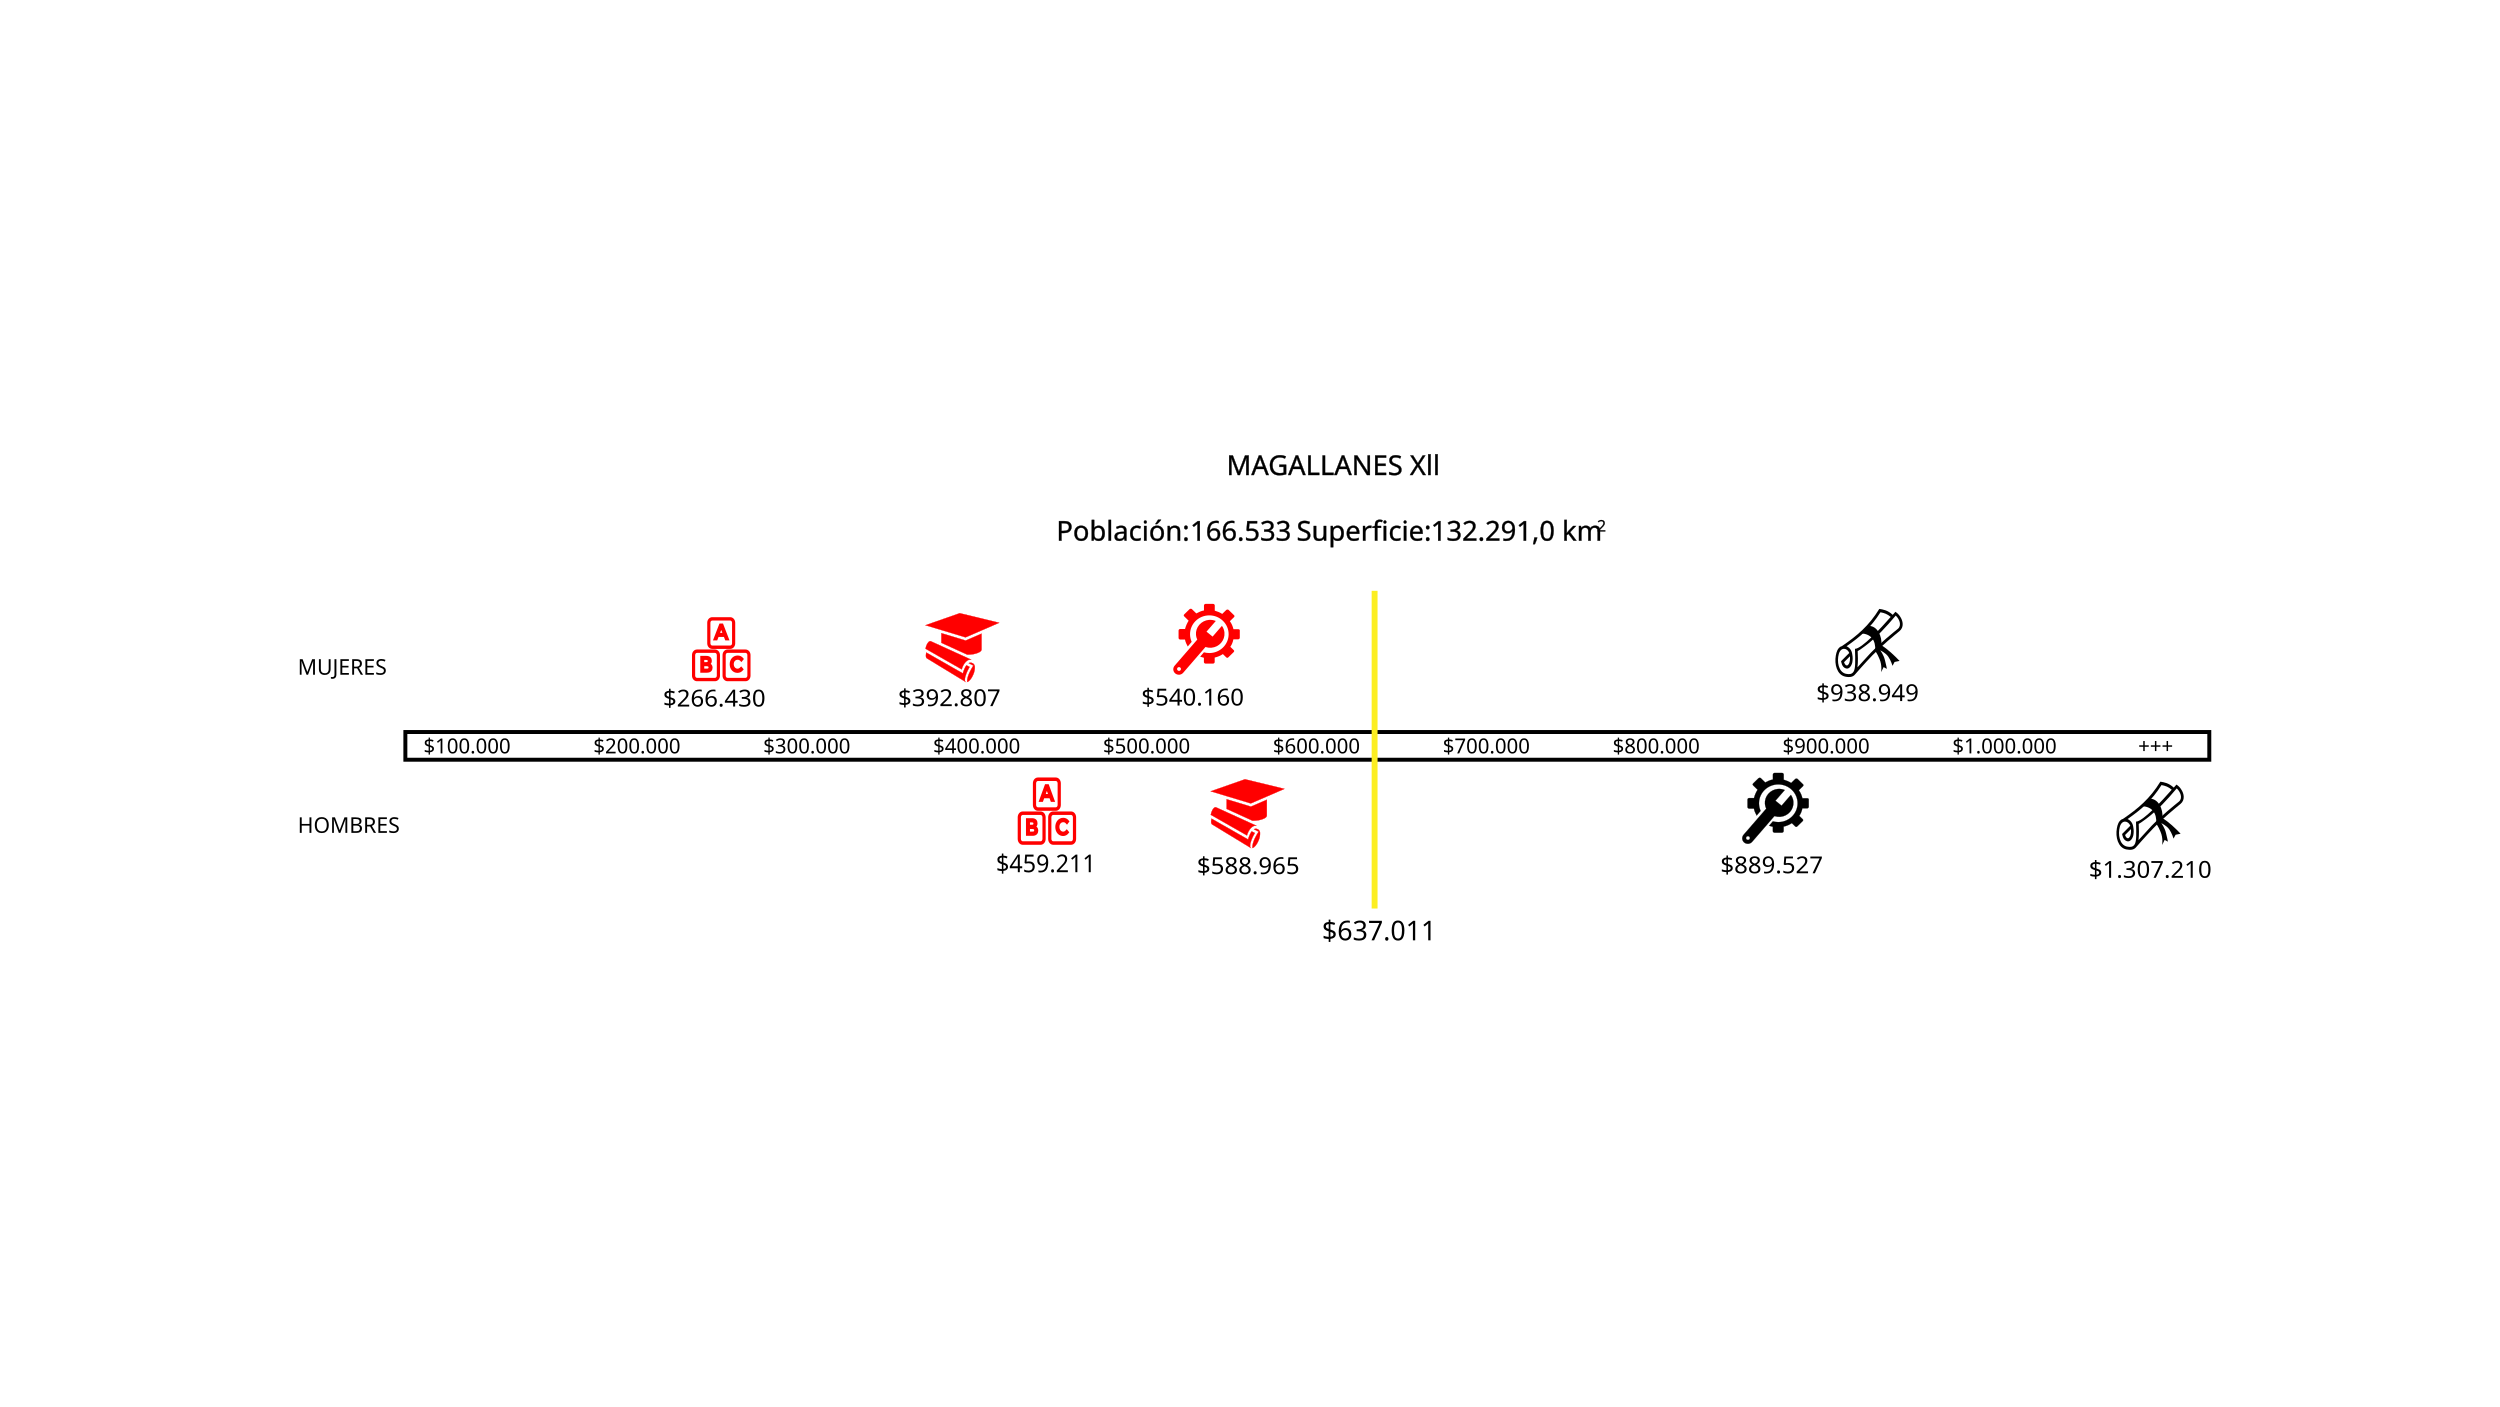
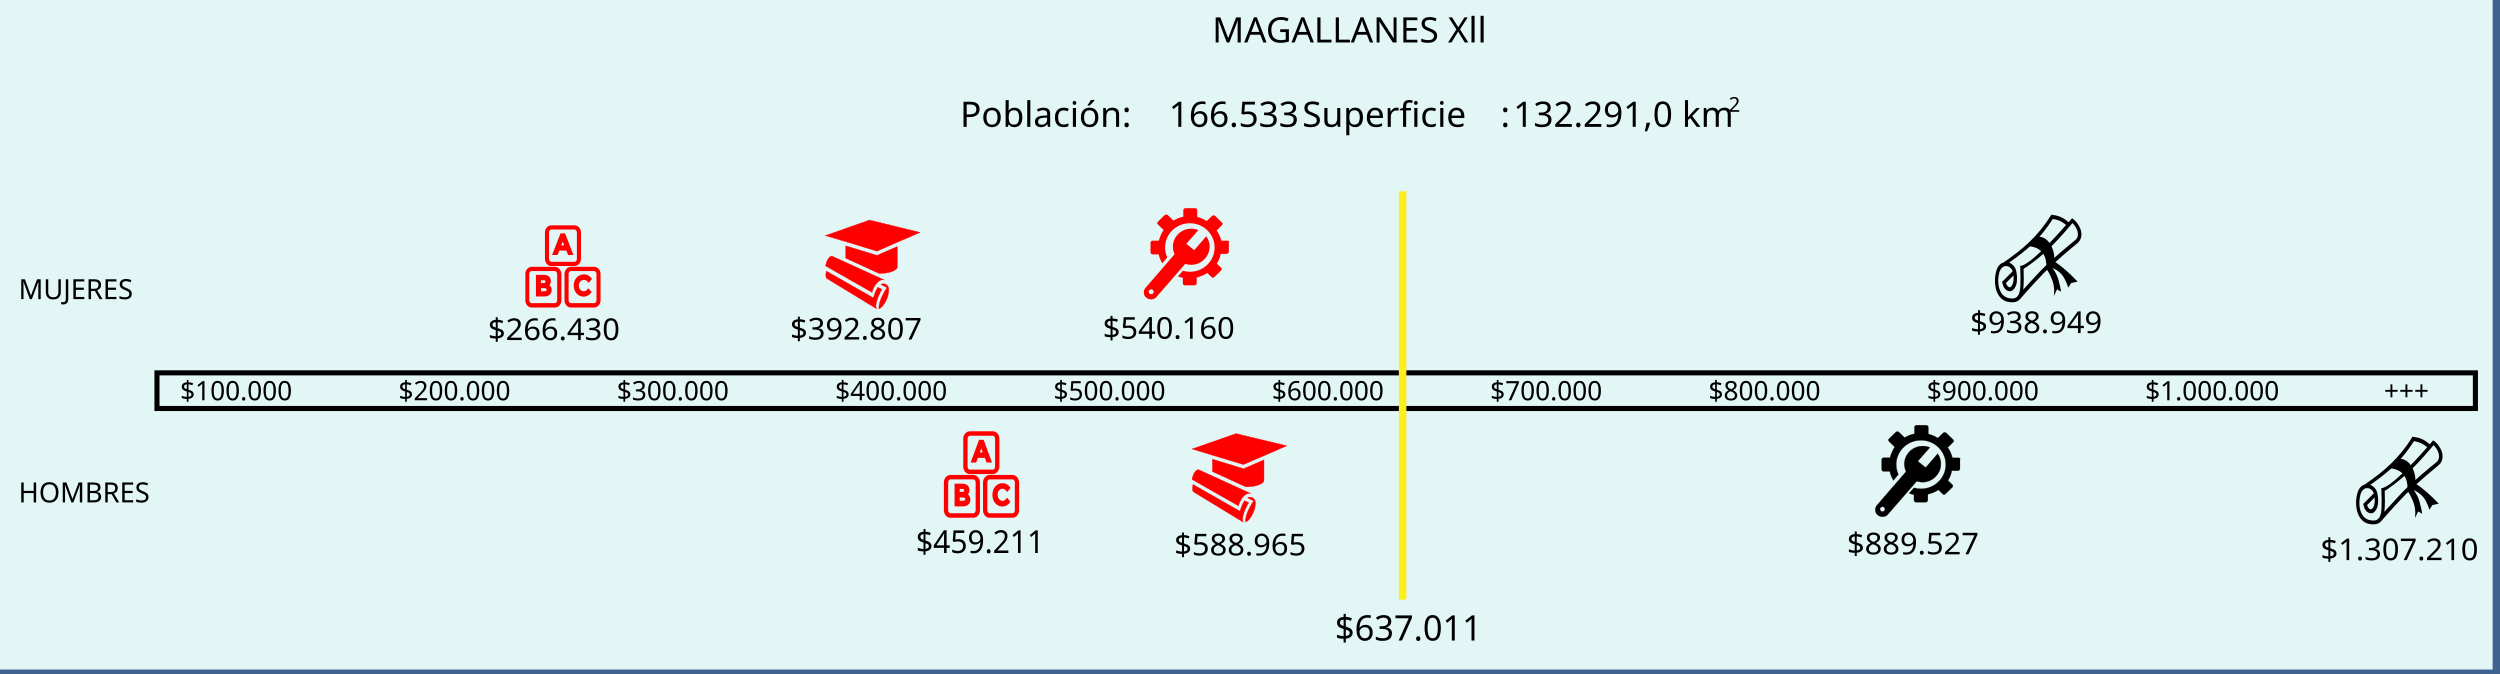
- <svg xmlns="http://www.w3.org/2000/svg" version="1.1" id="Capa_1" x="0px" y="0px" viewBox="0 0 1920 1080" style="enable-background:new 0 0 1920 1080;" xml:space="preserve">
+ <svg xmlns="http://www.w3.org/2000/svg" version="1.1" id="Capa_1" x="0px" y="0px" viewBox="0 0 1493.9 402.6" style="enable-background:new 0 0 1493.9 402.6;" xml:space="preserve">
  <style type="text/css">
- 	.st0{fill:none;stroke:#000000;stroke-width:3.04;stroke-miterlimit:10;}
- 	.st1{fill:none;}
- 	.st2{font-family:'Optima-Bold';}
- 	.st3{font-size:16px;}
- 	.st4{letter-spacing:27.57;}
- 	.st5{letter-spacing:9.19;}
- 	.st6{fill:#FF0000;}
- 	.st7{font-size:21px;}
- 	.st8{fill:none;stroke:#000000;stroke-width:0.25;stroke-miterlimit:10;}
- 	.st9{font-family:'Optima-Regular';}
- 	.st10{font-size:12.243px;}
- 	.st11{fill:none;stroke:#000000;stroke-width:0.146;stroke-miterlimit:5.83;}
- 	.st12{fill:#FCEE21;}
- 	.st13{font-family:'Arial-Black';}
+ 	.st0{fill:#DCF4F3;fill-opacity:0.8;stroke:#416190;stroke-width:5;stroke-miterlimit:5.83;}
+ 	.st1{fill:none;stroke:#000000;stroke-width:3.04;stroke-miterlimit:10;}
+ 	.st2{fill:none;}
+ 	.st3{font-family:'Optima-Bold';}
+ 	.st4{font-size:16px;}
+ 	.st5{letter-spacing:27.6;}
+ 	.st6{letter-spacing:8.2;}
+ 	.st7{fill:#FF0000;}
+ 	.st8{font-size:21px;}
+ 	.st9{font-family:'Verdana-Bold';}
+ 	.st10{font-family:'Optima-Regular';}
+ 	.st11{enable-background:new    ;}
+ 	.st12{font-size:12.243px;}
+ 	.st13{fill:#FCEE21;}
	.st14{font-size:16.651px;}
	.st15{fill:#FF0000;stroke:#FF0000;stroke-width:1.366;stroke-miterlimit:10;}
	.st16{font-size:18.927px;}
	.st17{fill:#FF0000;stroke:#FF0000;stroke-width:1.334;stroke-miterlimit:10;}
	.st18{font-size:18px;}
	.st19{fill:#FF0000;stroke:#FF0000;stroke-width:0.217;stroke-miterlimit:10;}
	.st20{stroke:#000000;stroke-width:0.141;stroke-miterlimit:10;}
	.st21{fill-rule:evenodd;clip-rule:evenodd;}
</style>
-   <rect x="311.32" y="562.19" class="st0" width="1385.42" height="21.28" />
-   <rect x="325.22" y="566.57" class="st1" width="1371.8" height="36.79" />
-   <text transform="matrix(0.9794 0 0 1 325.2202 578.6016)" class="st2 st3">$100.000</text>
-   <text transform="matrix(0.9794 0 0 1 390.5659 578.6016)" class="st2 st3 st4"> </text>
-   <text transform="matrix(0.9794 0 0 1 423.0723 578.6016)" class="st2 st3 st4"> </text>
-   <text transform="matrix(0.9794 0 0 1 455.686 578.6016)" class="st2 st3">$200.000</text>
-   <text transform="matrix(0.9794 0 0 1 521.0317 578.6016)" class="st2 st3 st4"> </text>
-   <text transform="matrix(0.9794 0 0 1 553.5381 578.6016)" class="st2 st3 st4"> </text>
-   <text transform="matrix(0.9794 0 0 1 586.1519 578.6016)" class="st2 st3">$300.000</text>
-   <text transform="matrix(0.9794 0 0 1 651.4976 578.6016)" class="st2 st3 st4"> </text>
-   <text transform="matrix(0.9794 0 0 1 684.0039 578.6016)" class="st2 st3 st4"> </text>
-   <text transform="matrix(0.9794 0 0 1 716.6177 578.6016)" class="st2 st3">$400.000</text>
-   <text transform="matrix(0.9794 0 0 1 781.9634 578.6016)" class="st2 st3 st4"> </text>
-   <text transform="matrix(0.9794 0 0 1 814.4697 578.6016)" class="st2 st3 st4"> </text>
-   <text transform="matrix(0.9794 0 0 1 847.0938 578.6016)" class="st2 st3">$500.000</text>
-   <text transform="matrix(0.9794 0 0 1 912.439 578.6016)" class="st2 st3 st4"> </text>
-   <text transform="matrix(0.9794 0 0 1 944.9355 578.6016)" class="st2 st3 st4"> </text>
-   <text transform="matrix(0.9794 0 0 1 977.5596 578.6016)" class="st2 st3">$600.000</text>
-   <text transform="matrix(0.9794 0 0 1 1042.905 578.6016)" class="st2 st3 st4"> </text>
-   <text transform="matrix(0.9794 0 0 1 1075.411 578.6016)" class="st2 st3 st4"> </text>
-   <text transform="matrix(0.9794 0 0 1 1108.025 578.6016)" class="st2 st3">$700.000</text>
-   <text transform="matrix(0.9794 0 0 1 1173.371 578.6016)" class="st2 st3 st4"> </text>
-   <text transform="matrix(0.9794 0 0 1 1205.877 578.6016)" class="st2 st3 st4"> </text>
-   <text transform="matrix(0.9794 0 0 1 1238.491 578.6016)" class="st2 st3">$800.000</text>
-   <text transform="matrix(0.9794 0 0 1 1303.837 578.6016)" class="st2 st3 st4"> </text>
-   <text transform="matrix(0.9794 0 0 1 1336.343 578.6016)" class="st2 st3 st4"> </text>
-   <text transform="matrix(0.9794 0 0 1 1368.957 578.6016)" class="st2 st3">$900.000</text>
-   <text transform="matrix(0.9794 0 0 1 1434.303 578.6016)" class="st2 st3 st4"> </text>
-   <text transform="matrix(0.9794 0 0 1 1466.809 578.6016)" class="st2 st3 st4"> </text>
-   <text transform="matrix(0.9794 0 0 1 1499.423 578.6016)" class="st2 st3">$1.000.000 </text>
-   <text transform="matrix(0.9794 0 0 1 1582.192 578.6016)" class="st2 st3 st5"> </text>
-   <text transform="matrix(0.9794 0 0 1 1597.274 578.6016)" class="st2 st3 st4"> </text>
-   <text transform="matrix(0.9794 0 0 1 1629.889 578.6016)" class="st2 st3">   +++</text>
-   <path class="st6" d="M951.02,483.22h-3.72c-0.57-2.29-1.37-4.25-2.75-6.15l3.15-3.07c0.17-0.17,0.4-0.56,0.4-0.78  c0-0.39-0.17-0.56-0.4-0.78l-4.12-4.02c-0.4-0.39-1.2-0.39-1.77,0l-3.15,3.07c-1.77-1.17-3.72-1.9-5.72-2.51v-4.02  c0-0.56-0.57-1.17-1.2-1.17h-5.89c-0.57,0-1.2,0.56-1.2,1.17v3.86c-2.17,0.39-4.12,1.34-5.89,2.29l-3.38-3.3  c-0.4-0.39-1.2-0.39-1.77,0l-4.12,4.02c-0.17,0.17-0.4,0.56-0.4,0.78c0,0.17,0.17,0.56,0.4,0.78l3.38,3.3  c-1.2,1.9-2.17,4.02-2.75,6.37h-3.78c-0.57,0-1.2,0.56-1.2,1.17v5.76c0,0.56,0.57,1.17,1.2,1.17h3.72c0.34,1.96,1.26,3.74,2.12,5.36  l3.03-3.58c-0.8-1.79-1.26-3.8-1.26-5.87c0-7.99,6.64-14.47,14.82-14.47s14.82,6.48,14.82,14.47s-6.64,14.47-14.82,14.47  c-1.43,0-2.86-0.22-4.18-0.56l-2.86,3.35c0.92,0.34,1.89,0.61,2.86,0.84v3.3c0,0.56,0.57,1.17,1.2,1.17h5.89  c0.57,0,1.2-0.56,1.2-1.17v-3.46c2.35-0.56,4.35-1.34,6.29-2.68l2.57,2.51c0.17,0.17,0.57,0.39,0.8,0.39s0.57-0.17,0.8-0.39  l4.12-4.02c0.17-0.17,0.4-0.56,0.4-0.78c0-0.39-0.17-0.56-0.4-0.78l-2.57-2.51c1.2-1.73,1.95-3.63,2.35-5.76h3.72  c0.57,0,1.2-0.56,1.2-1.17V484C952.22,483.83,951.82,483.22,951.02,483.22z" />
-   <path class="st6" d="M940.38,485.84c-0.17-1.84-0.8-3.63-1.95-5.2l-7.15,8.27l-4.69-3.8l7.15-8.21c-1.66-0.67-3.43-0.95-5.21-0.84  c-6.01,0.5-10.53,5.7-10.01,11.57c0.11,1.17,0.4,2.35,0.92,3.46l0.06,0.11l-17.39,20.06c-0.74,0.84-1.09,1.96-1.03,3.07  c0.11,1.12,0.63,2.12,1.49,2.85s2,1.06,3.15,1.01c1.14-0.11,2.17-0.61,2.92-1.45l17.16-19.84l0.17,0.06c1.43,0.45,2.92,0.61,4.4,0.5  C936.38,496.96,940.9,491.77,940.38,485.84z M905.6,515.24c-0.86,0.06-1.54-0.56-1.6-1.34c-0.06-0.84,0.57-1.51,1.37-1.56  c0.86-0.06,1.54,0.56,1.6,1.34C907.03,514.46,906.46,515.18,905.6,515.24z" />
-   <rect x="1015.24" y="706.38" class="st1" width="91.99" height="32.32" />
-   <text transform="matrix(0.9794 0 0 1 1015.238 722.168)" class="st2 st7">$637.011</text>
-   <rect x="802.33" y="349.02" class="st1" width="439.9" height="108.68" />
-   <text transform="matrix(1 0 0 1 936.5094 364.8115)" class="st2 st7"> MAGALLANES Xll</text>
-   <text transform="matrix(1 0 0 1 936.5094 364.8115)" class="st8 st2 st7"> MAGALLANES Xll</text>
-   <text transform="matrix(1 0 0 1 811.2848 415.2114)" class="st2 st7">Población: </text>
-   <text transform="matrix(1 0 0 1 811.2848 415.2114)" class="st8 st2 st7">Población: </text>
-   <text transform="matrix(1 0 0 1 914.0153 415.2114)" class="st9 st7">166.533 </text>
-   <text transform="matrix(1 0 0 1 914.0153 415.2114)" class="st8 st9 st7">166.533 </text>
-   <text transform="matrix(1 0 0 1 995.7457 415.2114)" class="st2 st7">Superficie:</text>
-   <text transform="matrix(1 0 0 1 995.7457 415.2114)" class="st8 st2 st7">Superficie:</text>
-   <text transform="matrix(1 0 0 1 1093.395 415.2114)" class="st9 st7"> 132.291,0 km</text>
-   <text transform="matrix(1 0 0 1 1093.395 415.2114)" class="st8 st9 st7"> 132.291,0 km</text>
-   <text transform="matrix(1 0 0 1 1226.469 408.2188)" class="st9 st10">2</text>
-   <text transform="matrix(1 0 0 1 1226.469 408.2188)" class="st11 st9 st10">2</text>
-   <rect x="1053.43" y="453.75" class="st12" width="4.53" height="244" />
-   <rect x="228.67" y="506.25" class="st1" width="105.45" height="23.66" />
-   <text transform="matrix(0.9794 0 0 1 228.6709 518.1733)" class="st13 st14">MUJERES</text>
-   <rect x="228.67" y="627.69" class="st1" width="96.18" height="26.03" />
-   <text transform="matrix(0.9794 0 0 1 228.6709 639.6172)" class="st13 st14">HOMBRES</text>
-   <rect x="427.74" y="390.49" class="st1" width="80.55" height="23.32" />
+   <rect x="-3.5" y="-2.6" class="st0" width="1495.5" height="405.2" />
+   <rect x="93.8" y="222.8" class="st1" width="1385.4" height="21.3" />
+   <rect x="107.7" y="227.2" class="st2" width="1371.8" height="36.8" />
+   <text transform="matrix(0.9794 0 0 1 107.6599 239.1846)" class="st3 st4">$100.000</text>
+   <text transform="matrix(0.9794 0 0 1 173.0056 239.1846)" class="st3 st4 st5"> </text>
+   <text transform="matrix(0.9794 0 0 1 205.5124 239.1846)" class="st3 st4 st5"> </text>
+   <text transform="matrix(0.9794 0 0 1 238.1257 239.1846)" class="st3 st4">$200.000</text>
+   <text transform="matrix(0.9794 0 0 1 303.4714 239.1846)" class="st3 st4 st5"> </text>
+   <text transform="matrix(0.9794 0 0 1 335.9782 239.1846)" class="st3 st4 st5"> </text>
+   <text transform="matrix(0.9794 0 0 1 368.5915 239.1846)" class="st3 st4">$300.000</text>
+   <text transform="matrix(0.9794 0 0 1 433.9372 239.1846)" class="st3 st4 st5"> </text>
+   <text transform="matrix(0.9794 0 0 1 466.4441 239.1846)" class="st3 st4 st5"> </text>
+   <text transform="matrix(0.9794 0 0 1 499.0573 239.1846)" class="st3 st4">$400.000</text>
+   <text transform="matrix(0.9794 0 0 1 564.4031 239.1846)" class="st3 st4 st5"> </text>
+   <text transform="matrix(0.9794 0 0 1 596.9099 239.1846)" class="st3 st4 st5"> </text>
+   <text transform="matrix(0.9794 0 0 1 629.5339 239.1846)" class="st3 st4">$500.000</text>
+   <text transform="matrix(0.9794 0 0 1 694.8787 239.1846)" class="st3 st4 st5"> </text>
+   <text transform="matrix(0.9794 0 0 1 727.3757 239.1846)" class="st3 st4 st5"> </text>
+   <text transform="matrix(0.9794 0 0 1 759.9998 239.1846)" class="st3 st4">$600.000</text>
+   <text transform="matrix(0.9794 0 0 1 825.3455 239.1846)" class="st3 st4 st5"> </text>
+   <text transform="matrix(0.9794 0 0 1 857.8513 239.1846)" class="st3 st4 st5"> </text>
+   <text transform="matrix(0.9794 0 0 1 890.4656 239.1846)" class="st3 st4">$700.000</text>
+   <text transform="matrix(0.9794 0 0 1 955.8113 239.1846)" class="st3 st4 st5"> </text>
+   <text transform="matrix(0.9794 0 0 1 988.3171 239.1846)" class="st3 st4 st5"> </text>
+   <text transform="matrix(0.9794 0 0 1 1020.931 239.1846)" class="st3 st4">$800.000</text>
+   <text transform="matrix(0.9794 0 0 1 1086.277 239.1846)" class="st3 st4 st5"> </text>
+   <text transform="matrix(0.9794 0 0 1 1118.783 239.1846)" class="st3 st4 st5"> </text>
+   <text transform="matrix(0.9794 0 0 1 1151.397 239.1846)" class="st3 st4">$900.000</text>
+   <text transform="matrix(0.9794 0 0 1 1216.743 239.1846)" class="st3 st4 st5"> </text>
+   <text transform="matrix(0.9794 0 0 1 1249.249 239.1846)" class="st3 st4 st5"> </text>
+   <text transform="matrix(0.9794 0 0 1 1281.863 239.1846)" class="st3 st4">$1.000.000 </text>
+   <text transform="matrix(0.9794 0 0 1 1364.633 239.1846)" class="st3 st4 st6"> </text>
+   <text transform="matrix(0.9794 0 0 1 1379.715 239.1846)" class="st3 st4 st5"> </text>
+   <text transform="matrix(0.9794 0 0 1 1412.329 239.1846)" class="st3 st4">   +++</text>
+   <path class="st7" d="M733.5,143.8h-3.7c-0.6-2.3-1.4-4.2-2.8-6.1l3.2-3.1c0.2-0.2,0.4-0.6,0.4-0.8c0-0.4-0.2-0.6-0.4-0.8l-4.1-4  c-0.4-0.4-1.2-0.4-1.8,0l-3.2,3.1c-1.8-1.2-3.7-1.9-5.7-2.5v-4c0-0.6-0.6-1.2-1.2-1.2h-5.9c-0.6,0-1.2,0.6-1.2,1.2v3.9  c-2.2,0.4-4.1,1.3-5.9,2.3l-3.4-3.3c-0.4-0.4-1.2-0.4-1.8,0l-4.1,4c-0.2,0.2-0.4,0.6-0.4,0.8c0,0.2,0.2,0.6,0.4,0.8l3.4,3.3  c-1.2,1.9-2.2,4-2.8,6.4h-3.8c-0.6,0-1.2,0.6-1.2,1.2v5.8c0,0.6,0.6,1.2,1.2,1.2h3.7c0.3,2,1.3,3.7,2.1,5.4l3-3.6  c-0.8-1.8-1.3-3.8-1.3-5.9c0-8,6.6-14.5,14.8-14.5s14.8,6.5,14.8,14.5s-6.6,14.5-14.8,14.5c-1.4,0-2.9-0.2-4.2-0.6l-2.9,3.4  c0.9,0.3,1.9,0.6,2.9,0.8v3.3c0,0.6,0.6,1.2,1.2,1.2h5.9c0.6,0,1.2-0.6,1.2-1.2v-3.5c2.3-0.6,4.3-1.3,6.3-2.7l2.6,2.5  c0.2,0.2,0.6,0.4,0.8,0.4s0.6-0.2,0.8-0.4l4.1-4c0.2-0.2,0.4-0.6,0.4-0.8c0-0.4-0.2-0.6-0.4-0.8l-2.6-2.5c1.2-1.7,2-3.6,2.3-5.8h3.7  c0.6,0,1.2-0.6,1.2-1.2v-5.8C734.7,144.4,734.3,143.8,733.5,143.8z" />
+   <path class="st7" d="M722.8,146.4c-0.2-1.8-0.8-3.6-2-5.2l-7.2,8.3l-4.7-3.8l7.2-8.2c-1.7-0.7-3.4-1-5.2-0.8  c-6,0.5-10.5,5.7-10,11.6c0.1,1.2,0.4,2.4,0.9,3.5l0.1,0.1l-17.4,20.1c-0.7,0.8-1.1,2-1,3.1c0.1,1.1,0.6,2.1,1.5,2.8s2,1.1,3.2,1  c1.1-0.1,2.2-0.6,2.9-1.5l17.2-19.8l0.2,0.1c1.4,0.5,2.9,0.6,4.4,0.5C718.8,157.5,723.3,152.4,722.8,146.4z M688,175.8  c-0.9,0.1-1.5-0.6-1.6-1.3c-0.1-0.8,0.6-1.5,1.4-1.6c0.9-0.1,1.5,0.6,1.6,1.3C689.5,175,688.9,175.8,688,175.8z" />
+   <rect x="797.7" y="367" class="st2" width="92" height="32.3" />
+   <text transform="matrix(0.9794 0 0 1 797.6785 382.751)" class="st3 st8">$637.011</text>
+   <rect x="584.8" y="9.6" class="st2" width="439.9" height="108.7" />
+   <text transform="matrix(1 0 0 1 718.9496 25.3944)" class="st9 st8"> MAGALLANES Xll</text>
+   <text transform="matrix(1 0 0 1 573.725 75.7943)" class="st9 st8">Población: </text>
+   <text transform="matrix(1 0 0 1 698.4555 75.7943)" class="st10 st8">166.533 </text>
+   <text transform="matrix(1 0 0 1 778.1859 75.7943)" class="st11">
+     <tspan x="0" y="0" class="st9 st8">Superficie</tspan>
+     <tspan x="118.5" y="0" class="st3 st8">:</tspan>
+   </text>
+   <text transform="matrix(1 0 0 1 898.8348 75.7943)" class="st10 st8"> 132.291,0 km</text>
+   <text transform="matrix(1 0 0 1 1032.909 66.8017)" class="st10 st12">2</text>
+   <rect x="835.9" y="114.3" class="st13" width="4.5" height="244" />
+   <rect x="11.1" y="166.8" class="st2" width="105.4" height="23.7" />
+   <text transform="matrix(0.9794 0 0 1 11.1111 178.7558)" class="st9 st14">MUJERES</text>
+   <rect x="11.1" y="288.3" class="st2" width="96.2" height="26" />
+   <text transform="matrix(0.9794 0 0 1 11.1111 300.2002)" class="st9 st14">HOMBRES</text>
+   <rect x="210.2" y="51.1" class="st2" width="80.5" height="23.3" />
  <g>
    <g>
-       <path class="st15" d="M799.23,623.89h-13.8c-1.74,0-3.15,1.7-3.15,3.79v16.64c0,2.09,1.41,3.79,3.15,3.79h13.8    c1.74,0,3.15-1.7,3.15-3.79v-16.64C802.37,625.59,800.96,623.89,799.23,623.89z M801.28,644.32c0,1.36-0.92,2.47-2.05,2.47h-13.8    c-1.13,0-2.05-1.11-2.05-2.47v-16.64c0-1.36,0.92-2.47,2.05-2.47h13.8c1.13,0,2.05,1.11,2.05,2.47V644.32L801.28,644.32z" />
-       <path class="st15" d="M794.64,634.9c0.96-0.52,1.49-1.16,1.49-2.63c0-1.81-1.01-3.23-3.57-3.23h-3.93v12.19h4.43    c2.63,0,3.65-1.56,3.65-3.38C796.69,636.28,795.87,635.22,794.64,634.9z M790.33,630.94h2.18c1.09,0,1.84,0.34,1.84,1.64    c0,1.01-0.62,1.52-1.85,1.52h-2.17L790.33,630.94L790.33,630.94z M793.01,639.33h-2.68V636h2.46c1.44,0,2.16,0.54,2.16,1.62    C794.94,639.01,794.17,639.33,793.01,639.33z" />
-       <path class="st15" d="M810.89,622.02c1.74,0,3.15-1.7,3.15-3.79v-16.64c0-2.09-1.41-3.79-3.15-3.79h-13.8    c-1.74,0-3.15,1.7-3.15,3.79v16.64c0,2.09,1.41,3.79,3.15,3.79H810.89L810.89,622.02z M795.04,618.23v-16.64    c0-1.36,0.92-2.47,2.05-2.47h13.8c1.13,0,2.05,1.11,2.05,2.47v16.64c0,1.36-0.92,2.47-2.05,2.47h-13.8    C795.96,620.7,795.04,619.59,795.04,618.23z" />
-       <path class="st15" d="M801.46,612.36h5.06l1.01,2.77h1.82l-4.45-12.19h-1.82l-4.45,12.19h1.82L801.46,612.36z M803.99,605.44    l1.84,5.02h-3.67L803.99,605.44z" />
-       <path class="st15" d="M822.62,623.89h-13.8c-1.74,0-3.15,1.7-3.15,3.79v16.64c0,2.09,1.41,3.79,3.15,3.79h13.8    c1.74,0,3.15-1.7,3.15-3.79v-16.64C825.77,625.59,824.36,623.89,822.62,623.89z M824.68,644.32c0,1.36-0.92,2.47-2.05,2.47h-13.8    c-1.13,0-2.05-1.11-2.05-2.47v-16.64c0-1.36,0.92-2.47,2.05-2.47h13.8c1.13,0,2.05,1.11,2.05,2.47V644.32L824.68,644.32z" />
-       <path class="st15" d="M816.55,630.77c1.22,0,1.98,0.46,2.88,1.5l1.08-1.43c-1.05-1.39-2.36-2.09-3.93-2.09    c-3.18,0-5.43,2.74-5.43,6.35c0,3.71,2.3,6.28,5.32,6.28c1.53,0,2.83-0.71,3.9-2.14l-1.1-1.36c-1.04,1.18-1.82,1.5-2.85,1.5    c-1.82,0-3.49-1.77-3.49-4.35C812.93,632.47,814.55,630.77,816.55,630.77z" />
+       <path class="st15" d="M581.7,284.5h-13.8c-1.7,0-3.2,1.7-3.2,3.8v16.6c0,2.1,1.4,3.8,3.2,3.8h13.8c1.7,0,3.2-1.7,3.2-3.8v-16.6    C584.8,286.2,583.4,284.5,581.7,284.5z M583.7,304.9c0,1.4-0.9,2.5-2,2.5h-13.8c-1.1,0-2-1.1-2-2.5v-16.6c0-1.4,0.9-2.5,2-2.5    h13.8c1.1,0,2,1.1,2,2.5V304.9L583.7,304.9z" />
+       <path class="st15" d="M577.1,295.5c1-0.5,1.5-1.2,1.5-2.6c0-1.8-1-3.2-3.6-3.2h-3.9v12.2h4.4c2.6,0,3.7-1.6,3.7-3.4    C579.1,296.9,578.3,295.8,577.1,295.5z M572.8,291.5h2.2c1.1,0,1.8,0.3,1.8,1.6c0,1-0.6,1.5-1.8,1.5h-2.2L572.8,291.5L572.8,291.5    z M575.5,299.9h-2.7v-3.3h2.5c1.4,0,2.2,0.5,2.2,1.6C577.4,299.6,576.6,299.9,575.5,299.9z" />
+       <path class="st15" d="M593.3,282.6c1.7,0,3.2-1.7,3.2-3.8v-16.6c0-2.1-1.4-3.8-3.2-3.8h-13.8c-1.7,0-3.2,1.7-3.2,3.8v16.6    c0,2.1,1.4,3.8,3.2,3.8H593.3L593.3,282.6z M577.5,278.8v-16.6c0-1.4,0.9-2.5,2-2.5h13.8c1.1,0,2,1.1,2,2.5v16.6    c0,1.4-0.9,2.5-2,2.5h-13.8C578.4,281.3,577.5,280.2,577.5,278.8z" />
+       <path class="st15" d="M583.9,272.9h5.1l1,2.8h1.8l-4.5-12.2h-1.8l-4.5,12.2h1.8L583.9,272.9z M586.4,266l1.8,5h-3.7L586.4,266z" />
+       <path class="st15" d="M605.1,284.5h-13.8c-1.7,0-3.2,1.7-3.2,3.8v16.6c0,2.1,1.4,3.8,3.2,3.8h13.8c1.7,0,3.2-1.7,3.2-3.8v-16.6    C608.2,286.2,606.8,284.5,605.1,284.5z M607.1,304.9c0,1.4-0.9,2.5-2,2.5h-13.8c-1.1,0-2-1.1-2-2.5v-16.6c0-1.4,0.9-2.5,2-2.5    h13.8c1.1,0,2,1.1,2,2.5V304.9L607.1,304.9z" />
+       <path class="st15" d="M599,291.4c1.2,0,2,0.5,2.9,1.5l1.1-1.4c-1-1.4-2.4-2.1-3.9-2.1c-3.2,0-5.4,2.7-5.4,6.3    c0,3.7,2.3,6.3,5.3,6.3c1.5,0,2.8-0.7,3.9-2.1l-1.1-1.4c-1,1.2-1.8,1.5-2.8,1.5c-1.8,0-3.5-1.8-3.5-4.3    C595.4,293.1,597,291.4,599,291.4z" />
    </g>
-     <rect x="764.89" y="655.63" class="st1" width="84.11" height="25.37" />
-     <text transform="matrix(0.9484 0 0 1 764.8936 669.8662)" class="st2 st16">$459.211</text>
+     <rect x="547.3" y="316.2" class="st2" width="84.1" height="25.4" />
+     <text transform="matrix(0.9484 0 0 1 547.3337 330.4492)" class="st3 st16">$459.211</text>
  </g>
  <g>
    <g>
-       <path class="st17" d="M549.12,499.48h-13.84c-1.74,0-3.16,1.62-3.16,3.61v15.82c0,1.99,1.42,3.61,3.16,3.61h13.84    c1.74,0,3.16-1.62,3.16-3.61v-15.82C552.28,501.1,550.86,499.48,549.12,499.48z M551.18,518.91c0,1.3-0.92,2.35-2.06,2.35h-13.84    c-1.13,0-2.06-1.06-2.06-2.35v-15.82c0-1.3,0.92-2.35,2.06-2.35h13.84c1.13,0,2.06,1.06,2.06,2.35V518.91L551.18,518.91z" />
-       <path class="st17" d="M544.52,509.95c0.96-0.49,1.49-1.1,1.49-2.5c0-1.72-1.01-3.07-3.58-3.07h-3.95v11.59h4.44    c2.64,0,3.66-1.48,3.66-3.22C546.58,511.26,545.76,510.25,544.52,509.95z M540.2,506.18h2.19c1.09,0,1.84,0.32,1.84,1.56    c0,0.96-0.62,1.44-1.86,1.44h-2.18L540.2,506.18L540.2,506.18z M542.88,514.16h-2.68v-3.17h2.47c1.44,0,2.16,0.51,2.16,1.54    C544.82,513.86,544.05,514.16,542.88,514.16z" />
-       <path class="st17" d="M560.82,497.7c1.74,0,3.16-1.62,3.16-3.61v-15.82c0-1.99-1.42-3.61-3.16-3.61h-13.84    c-1.74,0-3.16,1.62-3.16,3.61v15.82c0,1.99,1.42,3.61,3.16,3.61H560.82L560.82,497.7z M544.92,494.09v-15.82    c0-1.3,0.92-2.35,2.06-2.35h13.84c1.13,0,2.06,1.06,2.06,2.35v15.82c0,1.3-0.92,2.35-2.06,2.35h-13.84    C545.84,496.44,544.92,495.39,544.92,494.09z" />
-       <path class="st17" d="M551.36,488.51h5.08l1.02,2.64h1.83l-4.47-11.59h-1.83l-4.47,11.59h1.83L551.36,488.51z M553.9,481.93    l1.84,4.78h-3.68L553.9,481.93z" />
-       <path class="st17" d="M572.58,499.48h-13.84c-1.74,0-3.16,1.62-3.16,3.61v15.82c0,1.99,1.42,3.61,3.16,3.61h13.84    c1.74,0,3.16-1.62,3.16-3.61v-15.82C575.74,501.1,574.32,499.48,572.58,499.48z M574.64,518.91c0,1.3-0.92,2.35-2.06,2.35h-13.84    c-1.13,0-2.06-1.06-2.06-2.35v-15.82c0-1.3,0.92-2.35,2.06-2.35h13.84c1.13,0,2.06,1.06,2.06,2.35V518.91L574.64,518.91z" />
-       <path class="st17" d="M566.49,506.02c1.23,0,1.98,0.43,2.89,1.43l1.09-1.36c-1.05-1.33-2.37-1.99-3.94-1.99    c-3.19,0-5.45,2.61-5.45,6.04c0,3.53,2.31,5.97,5.33,5.97c1.53,0,2.84-0.68,3.91-2.04l-1.1-1.29c-1.05,1.12-1.82,1.43-2.86,1.43    c-1.83,0-3.5-1.68-3.5-4.14C562.86,507.63,564.48,506.02,566.49,506.02z" />
+       <path class="st17" d="M331.6,160.1h-13.8c-1.7,0-3.2,1.6-3.2,3.6v15.8c0,2,1.4,3.6,3.2,3.6h13.8c1.7,0,3.2-1.6,3.2-3.6v-15.8    C334.7,161.7,333.3,160.1,331.6,160.1z M333.6,179.5c0,1.3-0.9,2.3-2.1,2.3h-13.8c-1.1,0-2.1-1.1-2.1-2.3v-15.8    c0-1.3,0.9-2.4,2.1-2.4h13.8c1.1,0,2.1,1.1,2.1,2.4V179.5L333.6,179.5z" />
+       <path class="st17" d="M327,170.5c1-0.5,1.5-1.1,1.5-2.5c0-1.7-1-3.1-3.6-3.1h-4v11.6h4.4c2.6,0,3.7-1.5,3.7-3.2    C329,171.8,328.2,170.8,327,170.5z M322.6,166.8h2.2c1.1,0,1.8,0.3,1.8,1.6c0,1-0.6,1.4-1.9,1.4h-2.2L322.6,166.8L322.6,166.8z     M325.3,174.7h-2.7v-3.2h2.5c1.4,0,2.2,0.5,2.2,1.5C327.3,174.4,326.5,174.7,325.3,174.7z" />
+       <path class="st17" d="M343.3,158.3c1.7,0,3.2-1.6,3.2-3.6v-15.8c0-2-1.4-3.6-3.2-3.6h-13.8c-1.7,0-3.2,1.6-3.2,3.6v15.8    c0,2,1.4,3.6,3.2,3.6H343.3L343.3,158.3z M327.4,154.7v-15.8c0-1.3,0.9-2.4,2.1-2.4h13.8c1.1,0,2.1,1.1,2.1,2.4v15.8    c0,1.3-0.9,2.4-2.1,2.4h-13.8C328.3,157,327.4,156,327.4,154.7z" />
+       <path class="st17" d="M333.8,149.1h5.1l1,2.6h1.8l-4.5-11.6h-1.8l-4.5,11.6h1.8L333.8,149.1z M336.3,142.5l1.8,4.8h-3.7    L336.3,142.5z" />
+       <path class="st17" d="M355,160.1h-13.8c-1.7,0-3.2,1.6-3.2,3.6v15.8c0,2,1.4,3.6,3.2,3.6H355c1.7,0,3.2-1.6,3.2-3.6v-15.8    C358.2,161.7,356.8,160.1,355,160.1z M357.1,179.5c0,1.3-0.9,2.3-2.1,2.3h-13.8c-1.1,0-2.1-1.1-2.1-2.3v-15.8    c0-1.3,0.9-2.4,2.1-2.4H355c1.1,0,2.1,1.1,2.1,2.4V179.5L357.1,179.5z" />
+       <path class="st17" d="M348.9,166.6c1.2,0,2,0.4,2.9,1.4l1.1-1.4c-1-1.3-2.4-2-3.9-2c-3.2,0-5.5,2.6-5.5,6c0,3.5,2.3,6,5.3,6    c1.5,0,2.8-0.7,3.9-2l-1.1-1.3c-1,1.1-1.8,1.4-2.9,1.4c-1.8,0-3.5-1.7-3.5-4.1C345.3,168.2,346.9,166.6,348.9,166.6z" />
    </g>
-     <rect x="509.14" y="529.08" class="st1" width="93.09" height="18.81" />
-     <text transform="matrix(1.0255 0 0 1 509.1421 542.6123)" class="st2 st18">$266.430</text>
+     <rect x="291.6" y="189.7" class="st2" width="93.1" height="18.8" />
+     <text transform="matrix(1.0255 0 0 1 291.5818 203.1953)" class="st3 st18">$266.430</text>
  </g>
  <g>
-     <path class="st19" d="M966.24,637.01c-0.64-0.41-1.35-0.59-2.06-0.54c-0.39,0.05-0.77,0.18-1.12,0.38l3.58,1.85   c-1.06,1.61-2.03,3.32-2.89,5.11c-0.62,1.25-1.12,2.59-1.5,3.99c-0.33,1.12-0.46,2.31-0.38,3.5c1.71-0.49,3.52-2.9,4.69-5.78   c0.83-1.84,1.23-3.94,1.15-6.06C967.57,638.38,967.02,637.47,966.24,637.01z" />
-     <path class="st19" d="M942.06,613.83v7.41l19.89,9.06h0.01c1.52,0,3.04-0.11,4.55-0.33c3.88-0.72,6.39-2.11,6.39-3.57v-12.21   l-12.21,5.29L942.06,613.83z" />
-     <polygon class="st19" points="956.15,598.49 929.82,607.71 942.06,611.41 960.6,617.02 972.9,611.71 986.44,605.84  " />
-     <path class="st19" d="M960.13,648.71c0.02-0.15,0.05-0.33,0.07-0.52s0.07-0.41,0.14-0.63l0.04-0.14c0.45-1.7,1.05-3.32,1.8-4.84   c0.44-0.96,0.94-1.88,1.48-2.75c0.02-0.03,0.04-0.06,0.05-0.09l-2.43-1.24c-0.57,0.77-1.05,1.63-1.44,2.56   c-0.53,1.16-0.97,2.38-1.31,3.65l-28.08-16l-0.17,0.96c-0.24,1.48-0.17,3.05,0.58,3.45l29.61,18.02   C960.06,650.74,959.96,649.88,960.13,648.71z" />
-     <path class="st19" d="M958.2,639.97c1.67-4.12,4.61-6.48,6.87-5.72l-0.09-0.04l-30.93-14.12c-1.15-0.63-2.8,1.04-3.7,3.77   c-0.21,0.62-0.36,1.27-0.46,1.93l27.76,15.81C957.79,641.04,957.98,640.5,958.2,639.97z" />
-     <rect x="919.23" y="657.74" class="st1" width="100" height="20.96" />
-     <text transform="matrix(1.0255 0 0 1 919.2324 671.2764)" class="st2 st18">$588.965</text>
+     <path class="st19" d="M748.7,297.6c-0.6-0.4-1.3-0.6-2.1-0.5c-0.4,0-0.8,0.2-1.1,0.4l3.6,1.8c-1.1,1.6-2,3.3-2.9,5.1   c-0.6,1.2-1.1,2.6-1.5,4c-0.3,1.1-0.5,2.3-0.4,3.5c1.7-0.5,3.5-2.9,4.7-5.8c0.8-1.8,1.2-3.9,1.2-6.1   C750,299,749.5,298.1,748.7,297.6z" />
+     <path class="st19" d="M724.5,274.4v7.4l19.9,9.1h0c1.5,0,3-0.1,4.5-0.3c3.9-0.7,6.4-2.1,6.4-3.6v-12.2l-12.2,5.3L724.5,274.4z" />
+     <polygon class="st19" points="738.6,259.1 712.3,268.3 724.5,272 743,277.6 755.3,272.3 768.9,266.4  " />
+     <path class="st19" d="M742.6,309.3c0-0.2,0-0.3,0.1-0.5s0.1-0.4,0.1-0.6l0-0.1c0.5-1.7,1-3.3,1.8-4.8c0.4-1,0.9-1.9,1.5-2.8   c0,0,0-0.1,0-0.1l-2.4-1.2c-0.6,0.8-1,1.6-1.4,2.6c-0.5,1.2-1,2.4-1.3,3.7l-28.1-16l-0.2,1c-0.2,1.5-0.2,3,0.6,3.5l29.6,18   C742.5,311.3,742.4,310.5,742.6,309.3z" />
+     <path class="st19" d="M740.6,300.6c1.7-4.1,4.6-6.5,6.9-5.7l-0.1,0l-30.9-14.1c-1.2-0.6-2.8,1-3.7,3.8c-0.2,0.6-0.4,1.3-0.5,1.9   l27.8,15.8C740.2,301.6,740.4,301.1,740.6,300.6z" />
+     <rect x="701.7" y="318.3" class="st2" width="100" height="21" />
+     <text transform="matrix(1.0255 0 0 1 701.6726 331.8594)" class="st3 st18">$588.965</text>
  </g>
-   <rect x="876.52" y="528.29" class="st1" width="103.71" height="22.29" />
-   <text transform="matrix(1.0255 0 0 1 876.52 541.8301)" class="st2 st18">$540.160</text>
+   <rect x="659" y="188.9" class="st2" width="103.7" height="22.3" />
+   <text transform="matrix(1.0255 0 0 1 658.9597 202.4131)" class="st3 st18">$540.160</text>
  <g>
-     <path class="st20" d="M1387.97,613.05h-3.72c-0.57-2.29-1.37-4.25-2.75-6.15l3.15-3.07c0.17-0.17,0.4-0.56,0.4-0.78   c0-0.39-0.17-0.56-0.4-0.78l-4.12-4.02c-0.4-0.39-1.2-0.39-1.77,0l-3.15,3.07c-1.77-1.17-3.72-1.9-5.72-2.51v-4.02   c0-0.56-0.57-1.17-1.2-1.17h-5.89c-0.57,0-1.2,0.56-1.2,1.17v3.86c-2.17,0.39-4.12,1.34-5.89,2.29l-3.38-3.3   c-0.4-0.39-1.2-0.39-1.77,0l-4.12,4.02c-0.17,0.17-0.4,0.56-0.4,0.78c0,0.17,0.17,0.56,0.4,0.78l3.38,3.3   c-1.2,1.9-2.17,4.02-2.75,6.37h-3.78c-0.57,0-1.2,0.56-1.2,1.17v5.76c0,0.56,0.57,1.17,1.2,1.17h3.72   c0.34,1.96,1.26,3.74,2.12,5.36l3.03-3.58c-0.8-1.79-1.26-3.8-1.26-5.87c0-7.99,6.64-14.47,14.82-14.47s14.82,6.48,14.82,14.47   s-6.64,14.47-14.82,14.47c-1.43,0-2.86-0.22-4.18-0.56l-2.86,3.35c0.92,0.34,1.89,0.61,2.86,0.84v3.3c0,0.56,0.57,1.17,1.2,1.17   h5.89c0.57,0,1.2-0.56,1.2-1.17v-3.46c2.35-0.56,4.35-1.34,6.29-2.68l2.57,2.51c0.17,0.17,0.57,0.39,0.8,0.39   c0.23,0,0.57-0.17,0.8-0.39l4.12-4.02c0.17-0.17,0.4-0.56,0.4-0.78c0-0.39-0.17-0.56-0.4-0.78l-2.57-2.51   c1.2-1.73,1.94-3.63,2.35-5.76h3.72c0.57,0,1.2-0.56,1.2-1.17v-5.81C1389.17,613.67,1388.77,613.05,1387.97,613.05z" />
-     <path class="st20" d="M1377.33,615.68c-0.17-1.84-0.8-3.63-1.94-5.2l-7.15,8.27l-4.69-3.8l7.15-8.21   c-1.66-0.67-3.43-0.95-5.21-0.84c-6.01,0.5-10.53,5.7-10.01,11.57c0.11,1.17,0.4,2.35,0.92,3.46l0.06,0.11l-17.39,20.06   c-0.74,0.84-1.09,1.96-1.03,3.07c0.11,1.12,0.63,2.12,1.49,2.85s2,1.06,3.15,1.01c1.14-0.11,2.17-0.61,2.92-1.45l17.16-19.84   l0.17,0.06c1.43,0.45,2.92,0.61,4.4,0.5C1373.33,626.8,1377.85,621.6,1377.33,615.68z M1342.55,645.07   c-0.86,0.06-1.54-0.56-1.6-1.34c-0.06-0.84,0.57-1.51,1.37-1.56c0.86-0.06,1.54,0.56,1.6,1.34   C1343.98,644.29,1343.41,645.02,1342.55,645.07z" />
-     <rect x="1321.23" y="657.13" class="st1" width="86.83" height="19.57" />
-     <text transform="matrix(1.0255 0 0 1 1321.232 670.6631)" class="st2 st18">$889.527</text>
+     <path class="st20" d="M1170.4,273.6h-3.7c-0.6-2.3-1.4-4.2-2.8-6.2l3.2-3.1c0.2-0.2,0.4-0.6,0.4-0.8c0-0.4-0.2-0.6-0.4-0.8l-4.1-4   c-0.4-0.4-1.2-0.4-1.8,0l-3.2,3.1c-1.8-1.2-3.7-1.9-5.7-2.5v-4c0-0.6-0.6-1.2-1.2-1.2h-5.9c-0.6,0-1.2,0.6-1.2,1.2v3.9   c-2.2,0.4-4.1,1.3-5.9,2.3l-3.4-3.3c-0.4-0.4-1.2-0.4-1.8,0l-4.1,4c-0.2,0.2-0.4,0.6-0.4,0.8c0,0.2,0.2,0.6,0.4,0.8l3.4,3.3   c-1.2,1.9-2.2,4-2.8,6.4h-3.8c-0.6,0-1.2,0.6-1.2,1.2v5.8c0,0.6,0.6,1.2,1.2,1.2h3.7c0.3,2,1.3,3.7,2.1,5.4l3-3.6   c-0.8-1.8-1.3-3.8-1.3-5.9c0-8,6.6-14.5,14.8-14.5s14.8,6.5,14.8,14.5s-6.6,14.5-14.8,14.5c-1.4,0-2.9-0.2-4.2-0.6l-2.9,3.3   c0.9,0.3,1.9,0.6,2.9,0.8v3.3c0,0.6,0.6,1.2,1.2,1.2h5.9c0.6,0,1.2-0.6,1.2-1.2v-3.5c2.3-0.6,4.3-1.3,6.3-2.7l2.6,2.5   c0.2,0.2,0.6,0.4,0.8,0.4c0.2,0,0.6-0.2,0.8-0.4l4.1-4c0.2-0.2,0.4-0.6,0.4-0.8c0-0.4-0.2-0.6-0.4-0.8l-2.6-2.5   c1.2-1.7,1.9-3.6,2.3-5.8h3.7c0.6,0,1.2-0.6,1.2-1.2v-5.8C1171.6,274.3,1171.2,273.6,1170.4,273.6z" />
+     <path class="st20" d="M1159.8,276.3c-0.2-1.8-0.8-3.6-1.9-5.2l-7.2,8.3l-4.7-3.8l7.2-8.2c-1.7-0.7-3.4-1-5.2-0.8   c-6,0.5-10.5,5.7-10,11.6c0.1,1.2,0.4,2.3,0.9,3.5l0.1,0.1l-17.4,20.1c-0.7,0.8-1.1,2-1,3.1c0.1,1.1,0.6,2.1,1.5,2.8s2,1.1,3.2,1   c1.1-0.1,2.2-0.6,2.9-1.5l17.2-19.8l0.2,0.1c1.4,0.5,2.9,0.6,4.4,0.5C1155.8,287.4,1160.3,282.2,1159.8,276.3z M1125,305.7   c-0.9,0.1-1.5-0.6-1.6-1.3c-0.1-0.8,0.6-1.5,1.4-1.6c0.9-0.1,1.5,0.6,1.6,1.3C1126.4,304.9,1125.9,305.6,1125,305.7z" />
+     <rect x="1103.7" y="317.7" class="st2" width="86.8" height="19.6" />
+     <text transform="matrix(1.0255 0 0 1 1103.673 331.2461)" class="st3 st18">$889.527</text>
  </g>
  <g>
    <g>
-       <path d="M1455.72,469.82c-0.52,0.59-1.22,1.38-2.1,2.37c-3.85-3.56-7.52-4.15-10.31-4.55c-8.04,13.05-16.96,20.56-28.85,28.67    c-0.35,0-0.7,0.2-1.05,0.4c-2.1,1.38-2.97,3.76-3.5,6.72c-1.22,6.72,0.87,14.83,7.17,16.21c3.67,0.79,6.12,0.2,7.69-1.78    c1.22-1.38,6.47-7.51,13.29-14.63c7.69-7.91,16.96-15.42,20.8-18.58c3.5-2.97,2.8-7.71,0.35-11.27c-0.87-1.38-2.1-2.57-3.32-3.36    L1455.72,469.82z M1426.53,512.52c0.52-3.56,0.35-10.28,0.17-12.46c0.87-0.4,2.62-1.58,5.77-3.95    c8.92-6.72,16.08-14.63,23.43-23.33c2.62,2.37,4.9,7.32,1.75,10.08c-3.67,2.97-13.46,10.87-20.98,18.58    C1432.65,505.8,1428.98,509.75,1426.53,512.52z M1423.21,516.28c-1.05,1.38-2.8,1.78-5.59,1.19c-5.77-1.38-6.99-9.49-5.42-15.22    c1.57-5.54,6.47-4.74,8.04-0.79l-6.29,6.33c0.17,0.59,0.52,4.55,3.67,5.54c2.27,0.79,4.2-1.58,4.9-4.35    c0.35-1.78,0.52-3.95,0-6.52c-0.35-2.97-2.1-5.14-4.37-6.13c11.01-7.71,18.53-14.23,26.05-26.1c3.15,0.59,5.24,1.38,7.87,3.56    c-7.34,8.5-22.38,24.52-27.45,24.52c0,1.19,0.52,11.27-0.17,14.83C1424.26,514.3,1423.91,515.49,1423.21,516.28z M1420.76,504.02    c0.17,2.17,0,4.94-1.22,6.33c-1.22,1.78-2.8,0-3.32-1.78L1420.76,504.02z" />
-       <path class="st21" d="M1453.45,511.34c0,0-1.22-4.15-3.32-7.12s-6.12-4.74-6.12-4.74s2.62,3.16,3.67,7.71    c1.22,4.55,1.4,6.52,1.4,6.52l-2.45-1.38l-1.92,3.95c0,0,0.87-5.34-1.22-10.08c-1.92-4.74-3.32-6.13-3.32-6.13    c0.52-8.5-3.15-13.05-10.66-13.64l5.59-5.73c6.64-0.2,10.49,7.91,9.79,14.83c5.07,3.16,9.79,7.71,13.99,12.06l-3.85,0.79    L1453.45,511.34z" />
+       <path d="M1238.2,130.4c-0.5,0.6-1.2,1.4-2.1,2.4c-3.8-3.6-7.5-4.1-10.3-4.5c-8,13-17,20.6-28.8,28.7c-0.3,0-0.7,0.2-1.1,0.4    c-2.1,1.4-3,3.8-3.5,6.7c-1.2,6.7,0.9,14.8,7.2,16.2c3.7,0.8,6.1,0.2,7.7-1.8c1.2-1.4,6.5-7.5,13.3-14.6    c7.7-7.9,17-15.4,20.8-18.6c3.5-3,2.8-7.7,0.3-11.3c-0.9-1.4-2.1-2.6-3.3-3.4L1238.2,130.4z M1209,173.1    c0.5-3.6,0.3-10.3,0.2-12.5c0.9-0.4,2.6-1.6,5.8-4c8.9-6.7,16.1-14.6,23.4-23.3c2.6,2.4,4.9,7.3,1.8,10.1    c-3.7,3-13.5,10.9-21,18.6C1215.1,166.4,1211.4,170.3,1209,173.1z M1205.7,176.9c-1.1,1.4-2.8,1.8-5.6,1.2    c-5.8-1.4-7-9.5-5.4-15.2c1.6-5.5,6.5-4.7,8-0.8l-6.3,6.3c0.2,0.6,0.5,4.6,3.7,5.5c2.3,0.8,4.2-1.6,4.9-4.4c0.3-1.8,0.5-4,0-6.5    c-0.3-3-2.1-5.1-4.4-6.1c11-7.7,18.5-14.2,26.1-26.1c3.2,0.6,5.2,1.4,7.9,3.6c-7.3,8.5-22.4,24.5-27.4,24.5    c0,1.2,0.5,11.3-0.2,14.8C1206.7,174.9,1206.4,176.1,1205.7,176.9z M1203.2,164.6c0.2,2.2,0,4.9-1.2,6.3c-1.2,1.8-2.8,0-3.3-1.8    L1203.2,164.6z" />
+       <path class="st21" d="M1235.9,171.9c0,0-1.2-4.1-3.3-7.1s-6.1-4.7-6.1-4.7s2.6,3.2,3.7,7.7c1.2,4.5,1.4,6.5,1.4,6.5l-2.4-1.4    l-1.9,4c0,0,0.9-5.3-1.2-10.1c-1.9-4.7-3.3-6.1-3.3-6.1c0.5-8.5-3.2-13-10.7-13.6l5.6-5.7c6.6-0.2,10.5,7.9,9.8,14.8    c5.1,3.2,9.8,7.7,14,12.1l-3.8,0.8L1235.9,171.9z" />
    </g>
-     <rect x="1394.86" y="524.89" class="st1" width="92.37" height="17.8" />
-     <text transform="matrix(1.0255 0 0 1 1394.858 538.4307)" class="st2 st18">$938.949</text>
+     <rect x="1177.3" y="185.5" class="st2" width="92.4" height="17.8" />
+     <text transform="matrix(1.0255 0 0 1 1177.299 199.0137)" class="st3 st18">$938.949</text>
  </g>
  <g>
    <g>
-       <path d="M1671.56,602.52c-0.52,0.59-1.22,1.38-2.1,2.37c-3.85-3.56-7.52-4.15-10.31-4.55c-8.04,13.05-16.96,20.56-28.85,28.67    c-0.35,0-0.7,0.2-1.05,0.4c-2.1,1.38-2.97,3.76-3.5,6.72c-1.22,6.72,0.87,14.83,7.17,16.21c3.67,0.79,6.12,0.2,7.69-1.78    c1.22-1.38,6.47-7.51,13.29-14.63c7.69-7.91,16.96-15.42,20.8-18.58c3.5-2.97,2.8-7.71,0.35-11.27c-0.87-1.38-2.1-2.57-3.32-3.36    L1671.56,602.52z M1642.36,645.23c0.52-3.56,0.35-10.28,0.17-12.46c0.87-0.4,2.62-1.58,5.77-3.95    c8.92-6.72,16.08-14.63,23.43-23.33c2.62,2.37,4.9,7.32,1.75,10.08c-3.67,2.97-13.46,10.87-20.98,18.58    C1648.48,638.51,1644.81,642.46,1642.36,645.23z M1639.04,648.98c-1.05,1.38-2.8,1.78-5.59,1.19c-5.77-1.38-6.99-9.49-5.42-15.22    c1.57-5.54,6.47-4.74,8.04-0.79l-6.29,6.33c0.17,0.59,0.52,4.55,3.67,5.54c2.27,0.79,4.2-1.58,4.9-4.35    c0.35-1.78,0.52-3.95,0-6.52c-0.35-2.97-2.1-5.14-4.37-6.13c11.01-7.71,18.53-14.23,26.05-26.1c3.15,0.59,5.24,1.38,7.87,3.56    c-7.34,8.5-22.38,24.52-27.45,24.52c0,1.19,0.52,11.27-0.17,14.83C1640.09,647.01,1639.74,648.19,1639.04,648.98z M1636.59,636.73    c0.17,2.17,0,4.94-1.22,6.33c-1.22,1.78-2.8,0-3.32-1.78L1636.59,636.73z" />
-       <path class="st21" d="M1669.28,644.04c0,0-1.22-4.15-3.32-7.12s-6.12-4.74-6.12-4.74s2.62,3.16,3.67,7.71    c1.22,4.55,1.4,6.52,1.4,6.52l-2.45-1.38l-1.92,3.95c0,0,0.87-5.34-1.22-10.08c-1.92-4.74-3.32-6.13-3.32-6.13    c0.52-8.5-3.15-13.05-10.66-13.64l5.59-5.73c6.64-0.2,10.49,7.91,9.79,14.83c5.07,3.16,9.79,7.71,13.99,12.06l-3.85,0.79    L1669.28,644.04z" />
+       <path d="M1454,263.1c-0.5,0.6-1.2,1.4-2.1,2.4c-3.8-3.6-7.5-4.2-10.3-4.5c-8,13-17,20.6-28.8,28.7c-0.3,0-0.7,0.2-1.1,0.4    c-2.1,1.4-3,3.8-3.5,6.7c-1.2,6.7,0.9,14.8,7.2,16.2c3.7,0.8,6.1,0.2,7.7-1.8c1.2-1.4,6.5-7.5,13.3-14.6    c7.7-7.9,17-15.4,20.8-18.6c3.5-3,2.8-7.7,0.3-11.3c-0.9-1.4-2.1-2.6-3.3-3.4L1454,263.1z M1424.8,305.8    c0.5-3.6,0.3-10.3,0.2-12.5c0.9-0.4,2.6-1.6,5.8-4c8.9-6.7,16.1-14.6,23.4-23.3c2.6,2.4,4.9,7.3,1.8,10.1    c-3.7,3-13.5,10.9-21,18.6C1430.9,299.1,1427.3,303,1424.8,305.8z M1421.5,309.6c-1.1,1.4-2.8,1.8-5.6,1.2    c-5.8-1.4-7-9.5-5.4-15.2c1.6-5.5,6.5-4.7,8-0.8l-6.3,6.3c0.2,0.6,0.5,4.5,3.7,5.5c2.3,0.8,4.2-1.6,4.9-4.3c0.3-1.8,0.5-4,0-6.5    c-0.3-3-2.1-5.1-4.4-6.1c11-7.7,18.5-14.2,26.1-26.1c3.2,0.6,5.2,1.4,7.9,3.6c-7.3,8.5-22.4,24.5-27.4,24.5    c0,1.2,0.5,11.3-0.2,14.8C1422.5,307.6,1422.2,308.8,1421.5,309.6z M1419,297.3c0.2,2.2,0,4.9-1.2,6.3c-1.2,1.8-2.8,0-3.3-1.8    L1419,297.3z" />
+       <path class="st21" d="M1451.7,304.6c0,0-1.2-4.2-3.3-7.1s-6.1-4.7-6.1-4.7s2.6,3.2,3.7,7.7c1.2,4.5,1.4,6.5,1.4,6.5l-2.4-1.4    l-1.9,4c0,0,0.9-5.3-1.2-10.1c-1.9-4.7-3.3-6.1-3.3-6.1c0.5-8.5-3.2-13-10.7-13.6l5.6-5.7c6.6-0.2,10.5,7.9,9.8,14.8    c5.1,3.2,9.8,7.7,14,12.1l-3.8,0.8L1451.7,304.6z" />
    </g>
-     <rect x="1604.23" y="660.6" class="st1" width="109" height="19.1" />
-     <text transform="matrix(1.0255 0 0 1 1604.232 674.1377)" class="st2 st18">$1.307.210</text>
+     <rect x="1386.7" y="321.2" class="st2" width="109" height="19.1" />
+     <text transform="matrix(1.0255 0 0 1 1386.673 334.7207)" class="st3 st18">$1.307.210</text>
  </g>
  <g>
-     <rect x="689.67" y="528.76" class="st1" width="99.56" height="21.94" />
-     <text transform="matrix(1.0255 0 0 1 689.6699 542.2949)" class="st2 st18">$392.807</text>
-     <path class="st19" d="M747.17,509.47c-0.64-0.41-1.35-0.59-2.06-0.54c-0.39,0.05-0.77,0.18-1.12,0.38l3.58,1.85   c-1.06,1.61-2.03,3.32-2.89,5.11c-0.62,1.25-1.12,2.59-1.5,3.99c-0.33,1.12-0.46,2.31-0.38,3.5c1.71-0.49,3.52-2.9,4.69-5.78   c0.83-1.84,1.23-3.94,1.15-6.06C748.5,510.84,747.95,509.92,747.17,509.47z" />
-     <path class="st19" d="M722.98,486.29v7.41l19.89,9.06h0.01c1.52,0,3.04-0.11,4.55-0.33c3.88-0.72,6.39-2.11,6.39-3.57v-12.21   l-12.21,5.29L722.98,486.29z" />
-     <polygon class="st19" points="737.08,470.95 710.75,480.17 722.98,483.86 741.53,489.48 753.83,484.16 767.36,478.29  " />
-     <path class="st19" d="M741.06,521.17c0.02-0.15,0.05-0.33,0.07-0.52s0.07-0.41,0.14-0.63l0.04-0.14c0.45-1.7,1.05-3.32,1.8-4.84   c0.44-0.96,0.94-1.88,1.48-2.75c0.02-0.03,0.04-0.06,0.05-0.1l-2.42-1.24c-0.57,0.77-1.05,1.63-1.44,2.56   c-0.53,1.16-0.97,2.38-1.31,3.65l-28.08-16l-0.17,0.96c-0.24,1.48-0.17,3.05,0.58,3.45l29.61,18.02   C740.99,523.2,740.89,522.34,741.06,521.17z" />
-     <path class="st19" d="M739.13,512.42c1.67-4.12,4.61-6.48,6.87-5.72l-0.09-0.04l-30.93-14.12c-1.15-0.63-2.8,1.04-3.7,3.77   c-0.21,0.62-0.36,1.27-0.46,1.93l27.76,15.81C738.72,513.5,738.91,512.95,739.13,512.42z" />
+     <rect x="472.1" y="189.3" class="st2" width="99.6" height="21.9" />
+     <text transform="matrix(1.0255 0 0 1 472.1101 202.8779)" class="st3 st18">$392.807</text>
+     <path class="st19" d="M529.6,170.1c-0.6-0.4-1.3-0.6-2.1-0.5c-0.4,0-0.8,0.2-1.1,0.4l3.6,1.9c-1.1,1.6-2,3.3-2.9,5.1   c-0.6,1.2-1.1,2.6-1.5,4c-0.3,1.1-0.5,2.3-0.4,3.5c1.7-0.5,3.5-2.9,4.7-5.8c0.8-1.8,1.2-3.9,1.2-6.1   C530.9,171.4,530.4,170.5,529.6,170.1z" />
+     <path class="st19" d="M505.4,146.9v7.4l19.9,9.1h0c1.5,0,3-0.1,4.5-0.3c3.9-0.7,6.4-2.1,6.4-3.6v-12.2l-12.2,5.3L505.4,146.9z" />
+     <polygon class="st19" points="519.5,131.5 493.2,140.8 505.4,144.4 524,150.1 536.3,144.7 549.8,138.9  " />
+     <path class="st19" d="M523.5,181.8c0-0.2,0-0.3,0.1-0.5s0.1-0.4,0.1-0.6l0-0.1c0.5-1.7,1-3.3,1.8-4.8c0.4-1,0.9-1.9,1.5-2.8   c0,0,0-0.1,0-0.1l-2.4-1.2c-0.6,0.8-1,1.6-1.4,2.6c-0.5,1.2-1,2.4-1.3,3.7l-28.1-16l-0.2,1c-0.2,1.5-0.2,3,0.6,3.5l29.6,18   C523.4,183.8,523.3,182.9,523.5,181.8z" />
+     <path class="st19" d="M521.6,173c1.7-4.1,4.6-6.5,6.9-5.7l-0.1,0l-30.9-14.1c-1.2-0.6-2.8,1-3.7,3.8c-0.2,0.6-0.4,1.3-0.5,1.9   l27.8,15.8C521.2,174.1,521.4,173.5,521.6,173z" />
  </g>
</svg>
